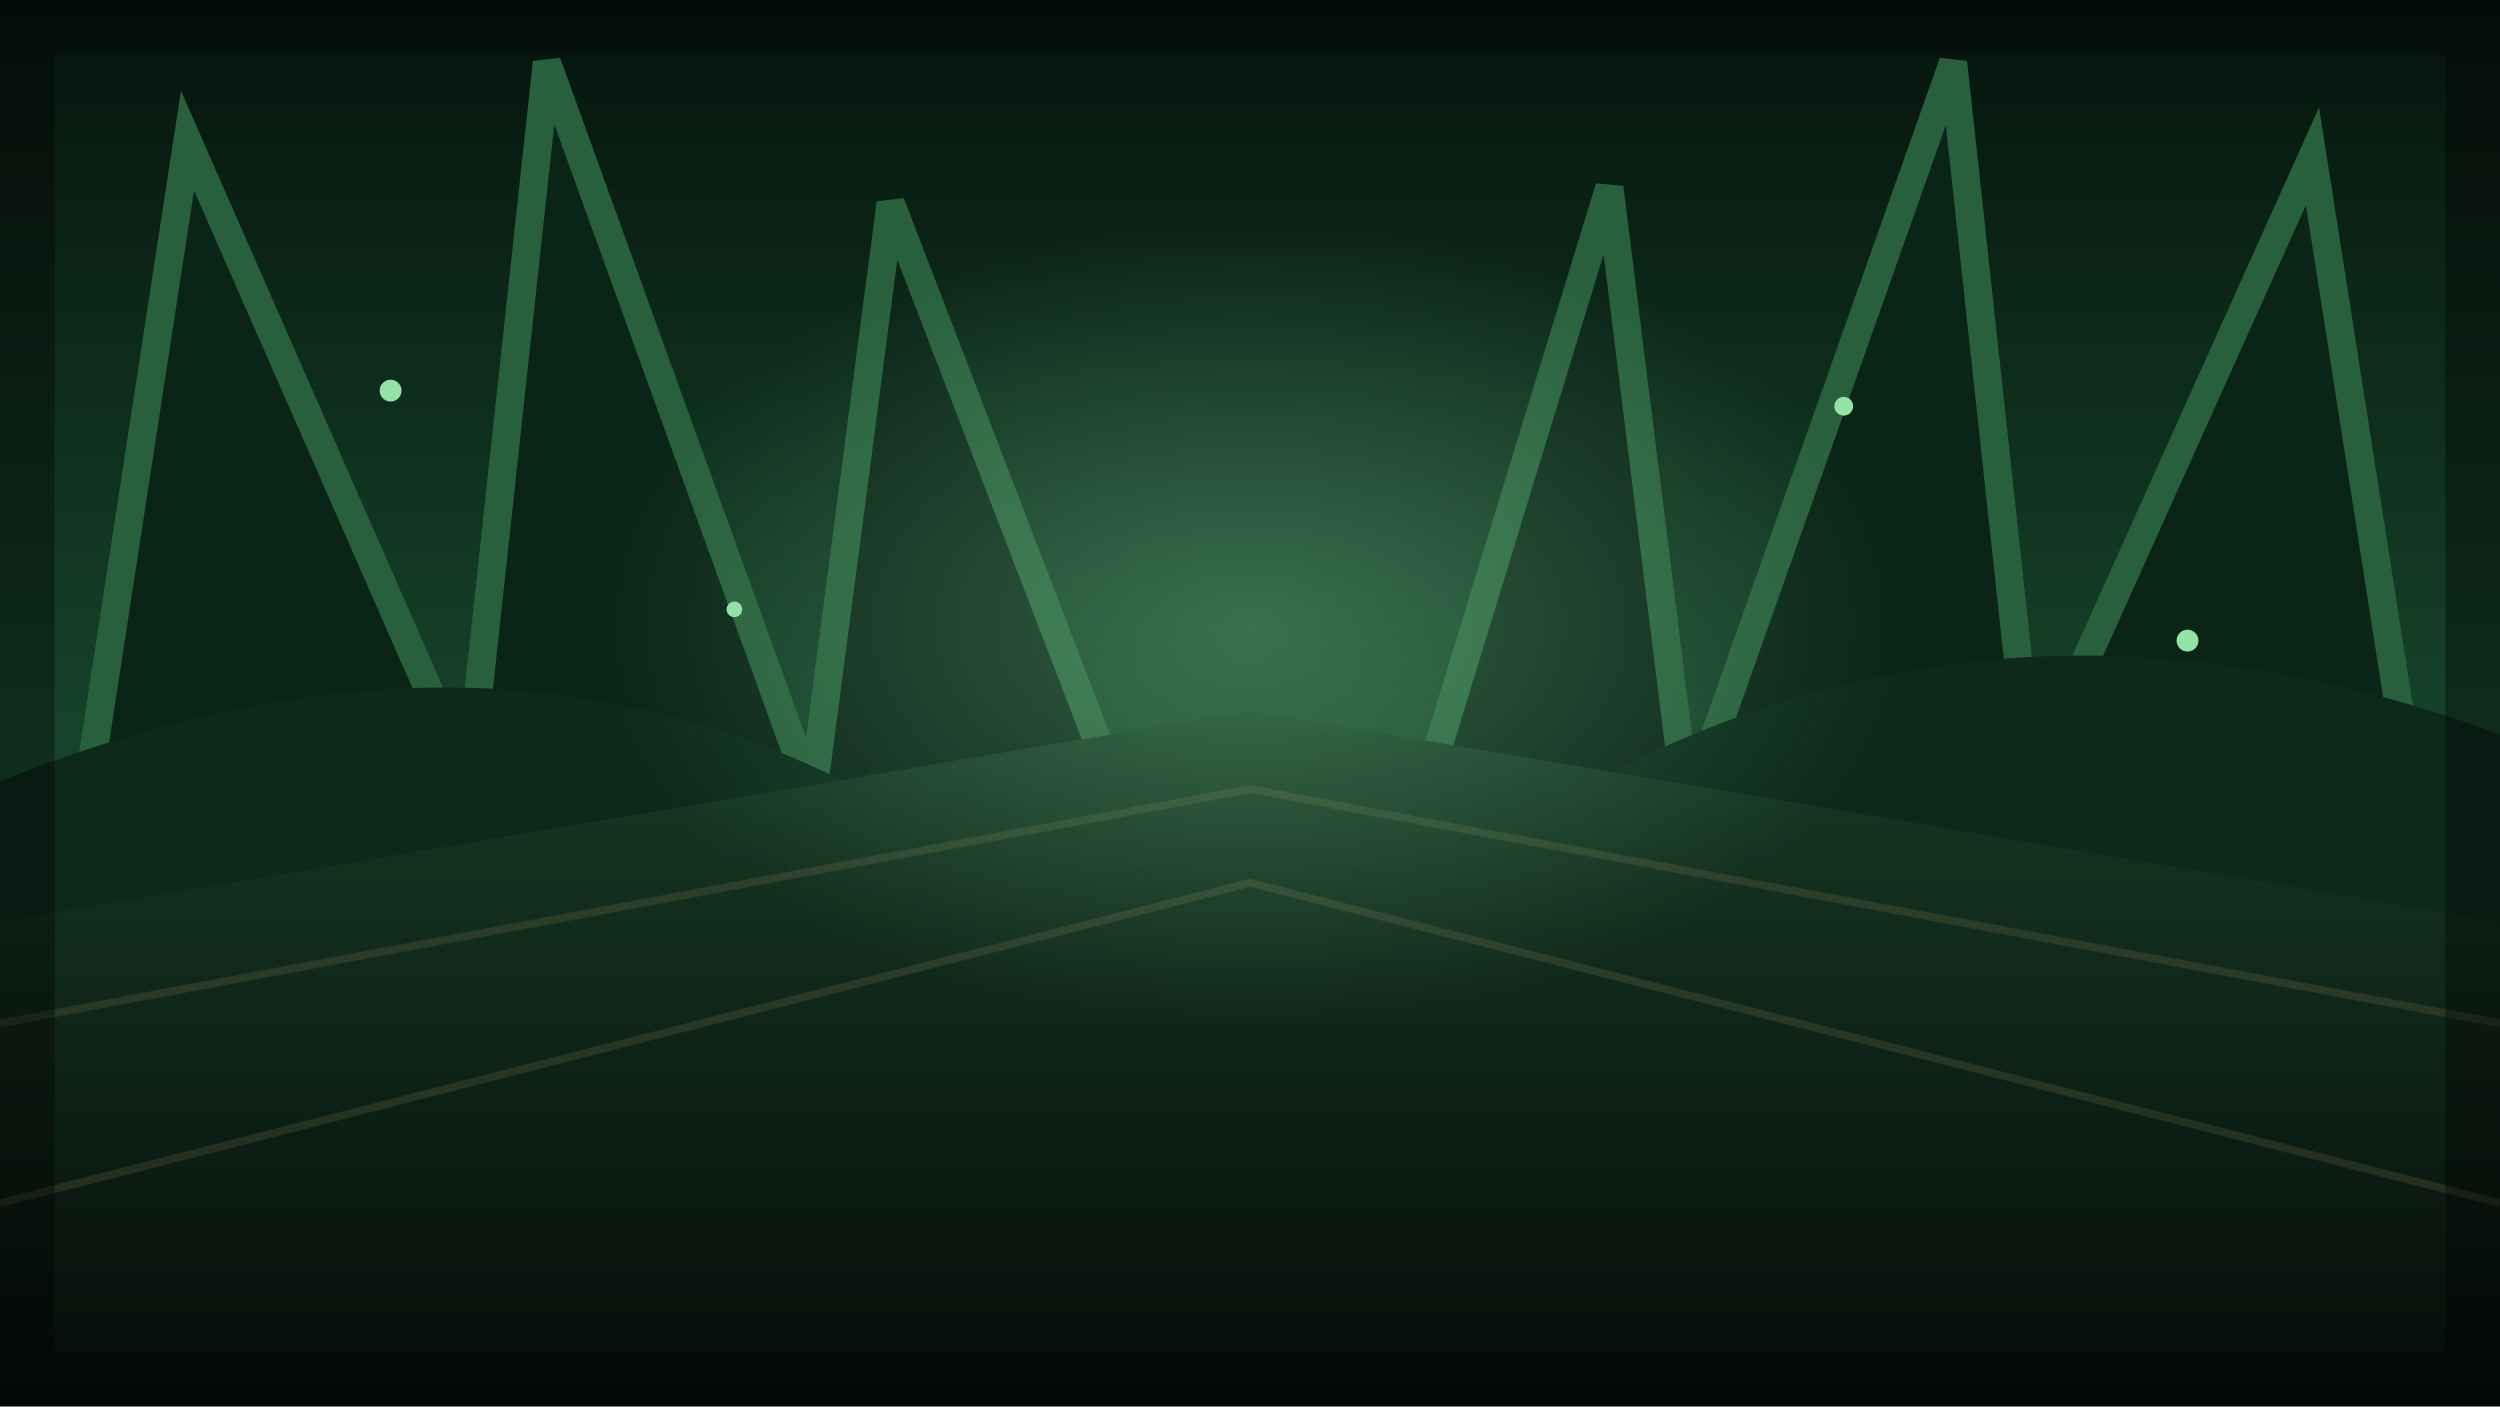
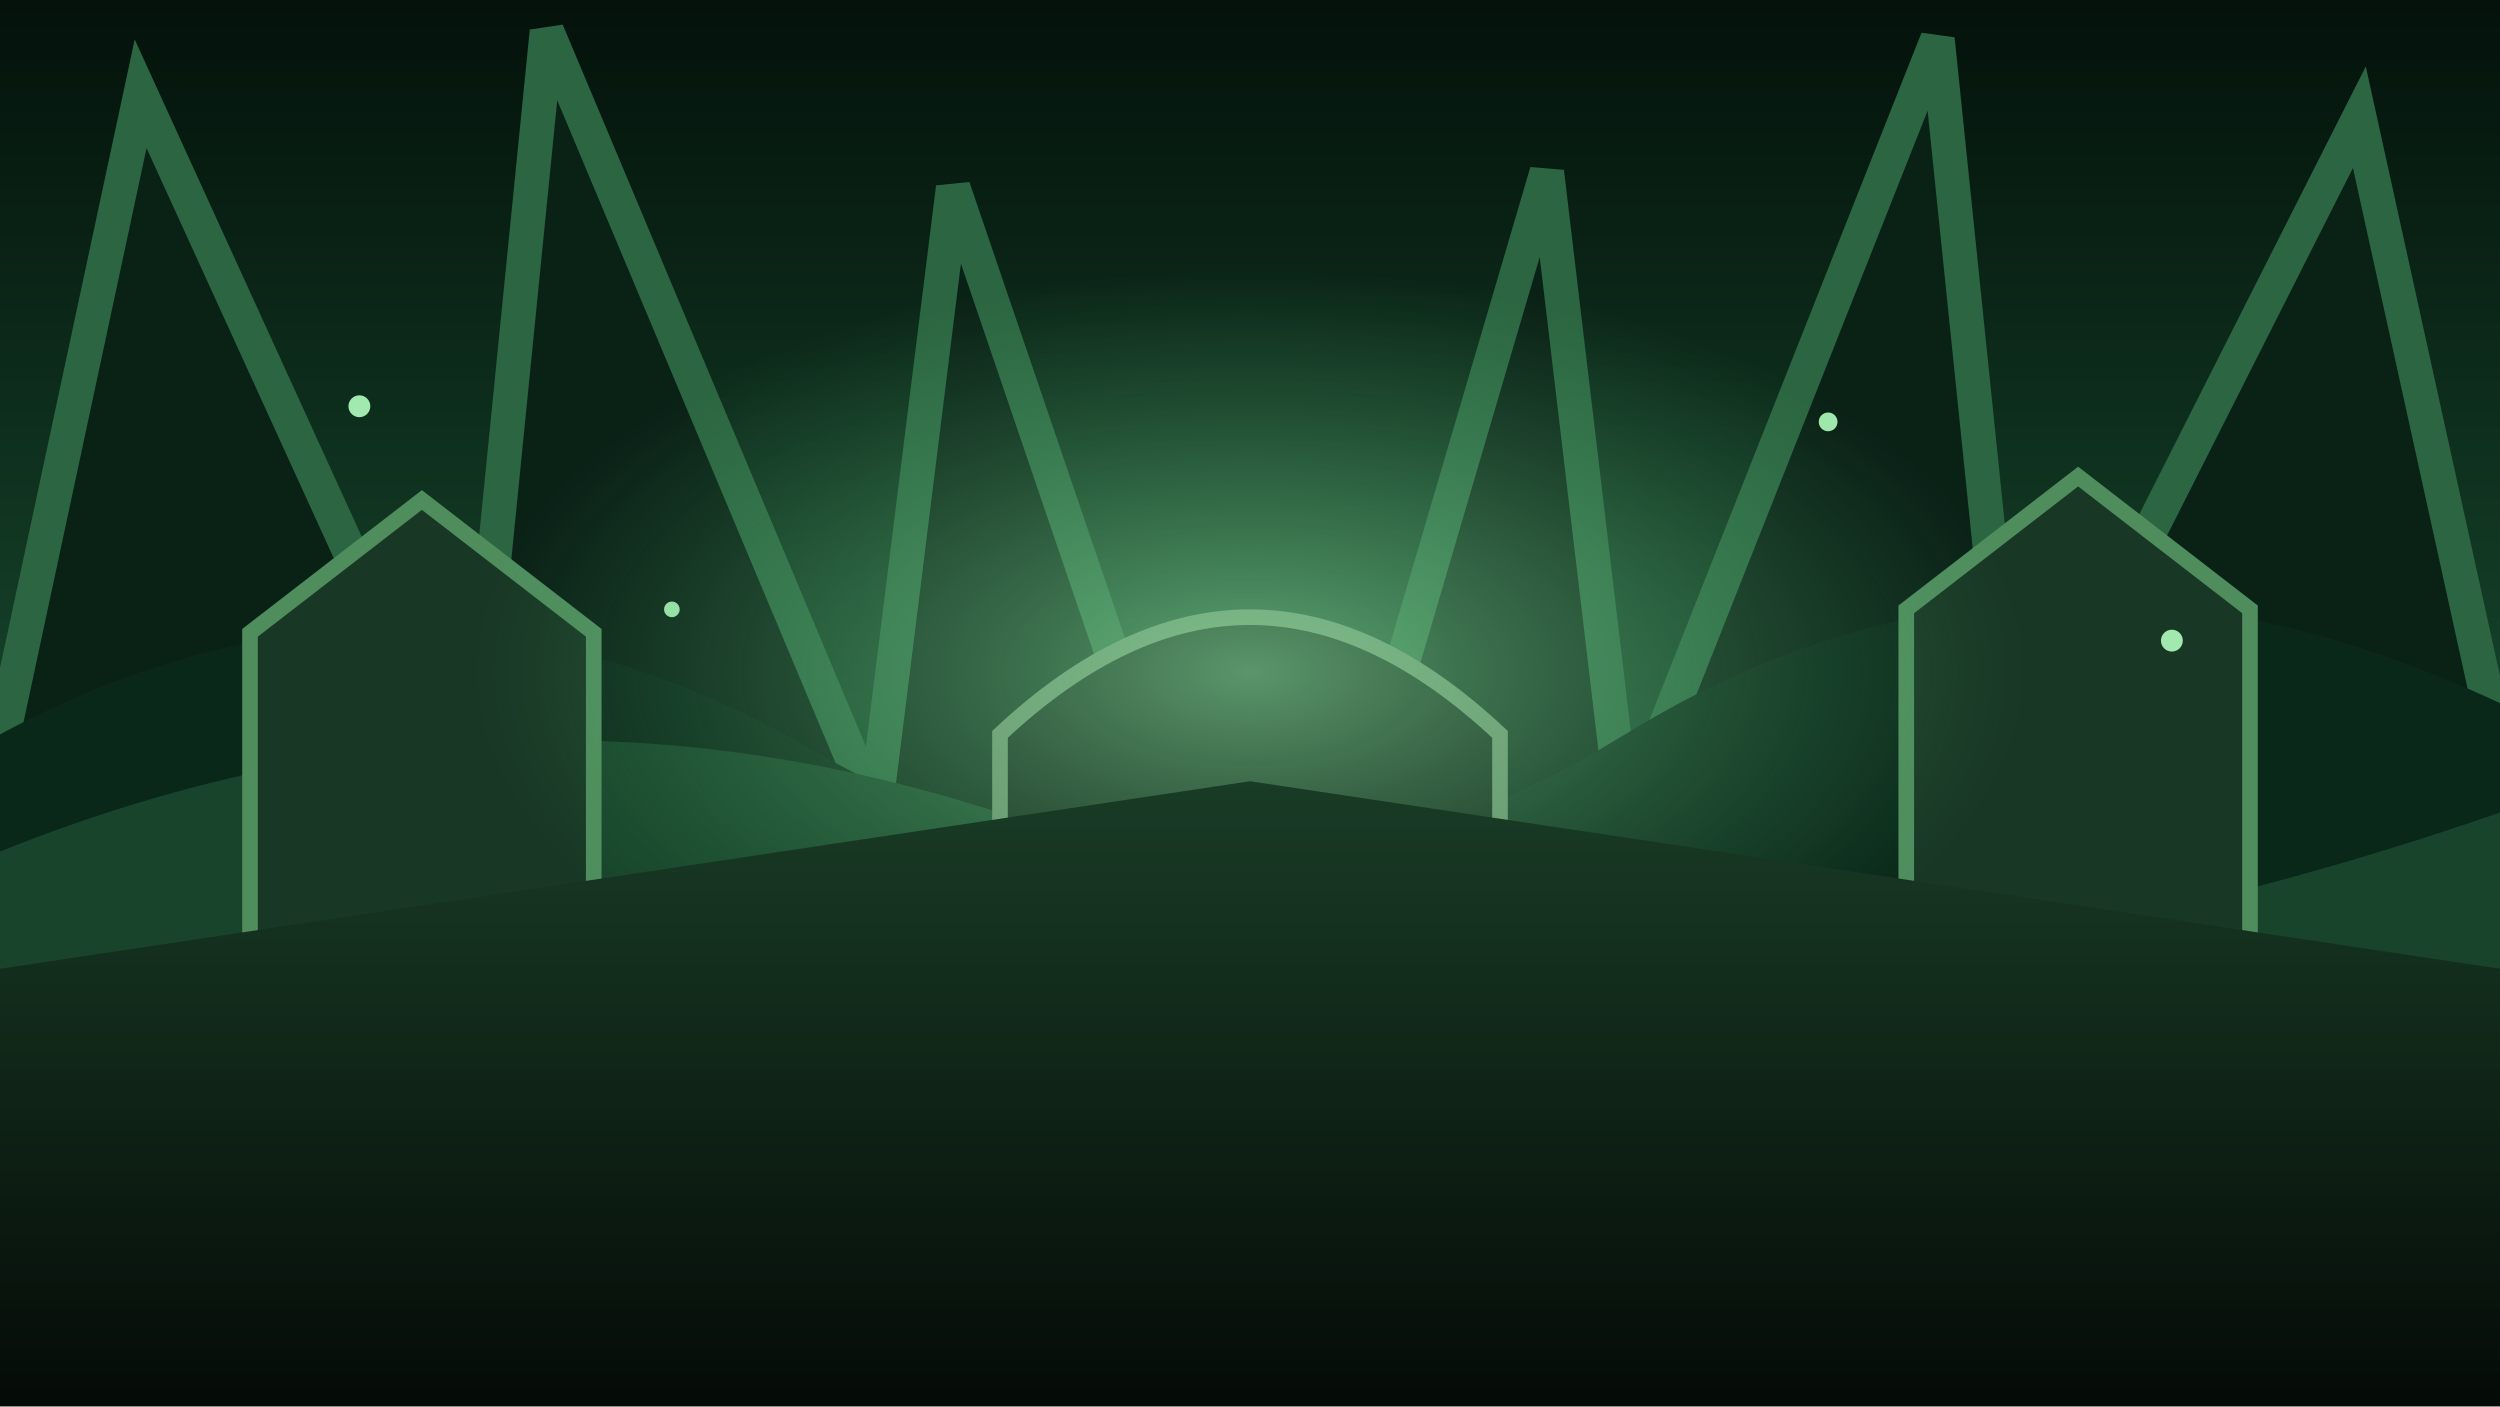
- <svg xmlns="http://www.w3.org/2000/svg" viewBox="0 0 1600 900" preserveAspectRatio="xMidYMid slice">
+ <svg xmlns="http://www.w3.org/2000/svg" viewBox="0 0 1600 900">
  <defs>
    <linearGradient id="s" x2="0" y2="1">
-       <stop stop-color="#05140d" />
-       <stop offset=".55" stop-color="#17452c" />
-       <stop offset="1" stop-color="#030a07" />
+       <stop stop-color="#04120b" />
+       <stop offset=".55" stop-color="#16462c" />
+       <stop offset="1" stop-color="#020805" />
    </linearGradient>
-     <linearGradient id="g" x2="0" y2="1">
-       <stop stop-color="#173a25" />
-       <stop offset="1" stop-color="#050c08" />
+     <linearGradient id="f" x2="0" y2="1">
+       <stop stop-color="#193c26" />
+       <stop offset="1" stop-color="#050b07" />
    </linearGradient>
    <radialGradient id="l">
-       <stop stop-color="#8be0a4" stop-opacity=".8" />
-       <stop offset="1" stop-color="#8be0a4" stop-opacity="0" />
+       <stop stop-color="#86d99a" stop-opacity=".65" />
+       <stop offset="1" stop-color="#4ca96b" stop-opacity="0" />
    </radialGradient>
  </defs>
  <rect width="1600" height="900" fill="url(#s)" />
-   <g fill="#0b2418" stroke="#285f3c" stroke-width="18">
-     <path d="M40 610L120 90L300 500L350 40L520 510L570 130L720 520V610Z" />
-     <path d="M880 610L1030 120L1080 520L1250 40L1300 500L1480 100L1560 610Z" />
+   <g fill="#0a2116" stroke="#2b6541" stroke-width="22">
+     <path d="M-30 620L90 60L300 520L350 20L560 520L610 120L760 560V620Z" />
+     <path d="M840 620L990 110L1040 530L1240 25L1290 510L1510 75L1630 620Z" />
  </g>
-   <path d="M0 500Q300 380 540 500T1040 490T1600 470V620H0Z" fill="#0c291b" />
-   <g fill="#93e3a7">
-     <circle cx="250" cy="250" r="7" />
-     <circle cx="470" cy="390" r="5" />
-     <circle cx="1180" cy="260" r="6" />
-     <circle cx="1400" cy="410" r="7" />
+   <path d="M0 470Q260 330 520 480T1040 470T1600 450V620H0Z" fill="#0a2819" />
+   <path d="M0 545Q360 400 720 550T1600 520V620H0Z" fill="#17442a" />
+   <g fill="#183724" stroke="#4f8d5d" stroke-width="10">
+     <path d="M160 620V405L270 320L380 405V620Z" />
+     <path d="M1220 620V390L1330 305L1440 390V620Z" />
  </g>
-   <path d="M0 590L800 455L1600 590V900H0Z" fill="url(#g)" />
-   <path d="M0 655L800 505L1600 655M0 770L800 565L1600 770" fill="none" stroke="#d4b47a" stroke-opacity=".13" stroke-width="5" />
-   <ellipse cx="800" cy="400" rx="420" ry="260" fill="url(#l)" opacity=".4" />
-   <rect width="1600" height="900" fill="none" stroke="#000" stroke-opacity=".35" stroke-width="70" />
+   <path d="M640 620V470Q800 320 960 470V620" fill="#0b1710" stroke="#718f70" stroke-width="10" />
+   <g fill="#a1e9ae">
+     <circle cx="230" cy="260" r="7" />
+     <circle cx="430" cy="390" r="5" />
+     <circle cx="1170" cy="270" r="6" />
+     <circle cx="1390" cy="410" r="7" />
+   </g>
+   <ellipse cx="800" cy="430" rx="500" ry="260" fill="url(#l)" />
+   <path d="M0 620L800 500L1600 620V900H0Z" fill="url(#f)" />
</svg>
